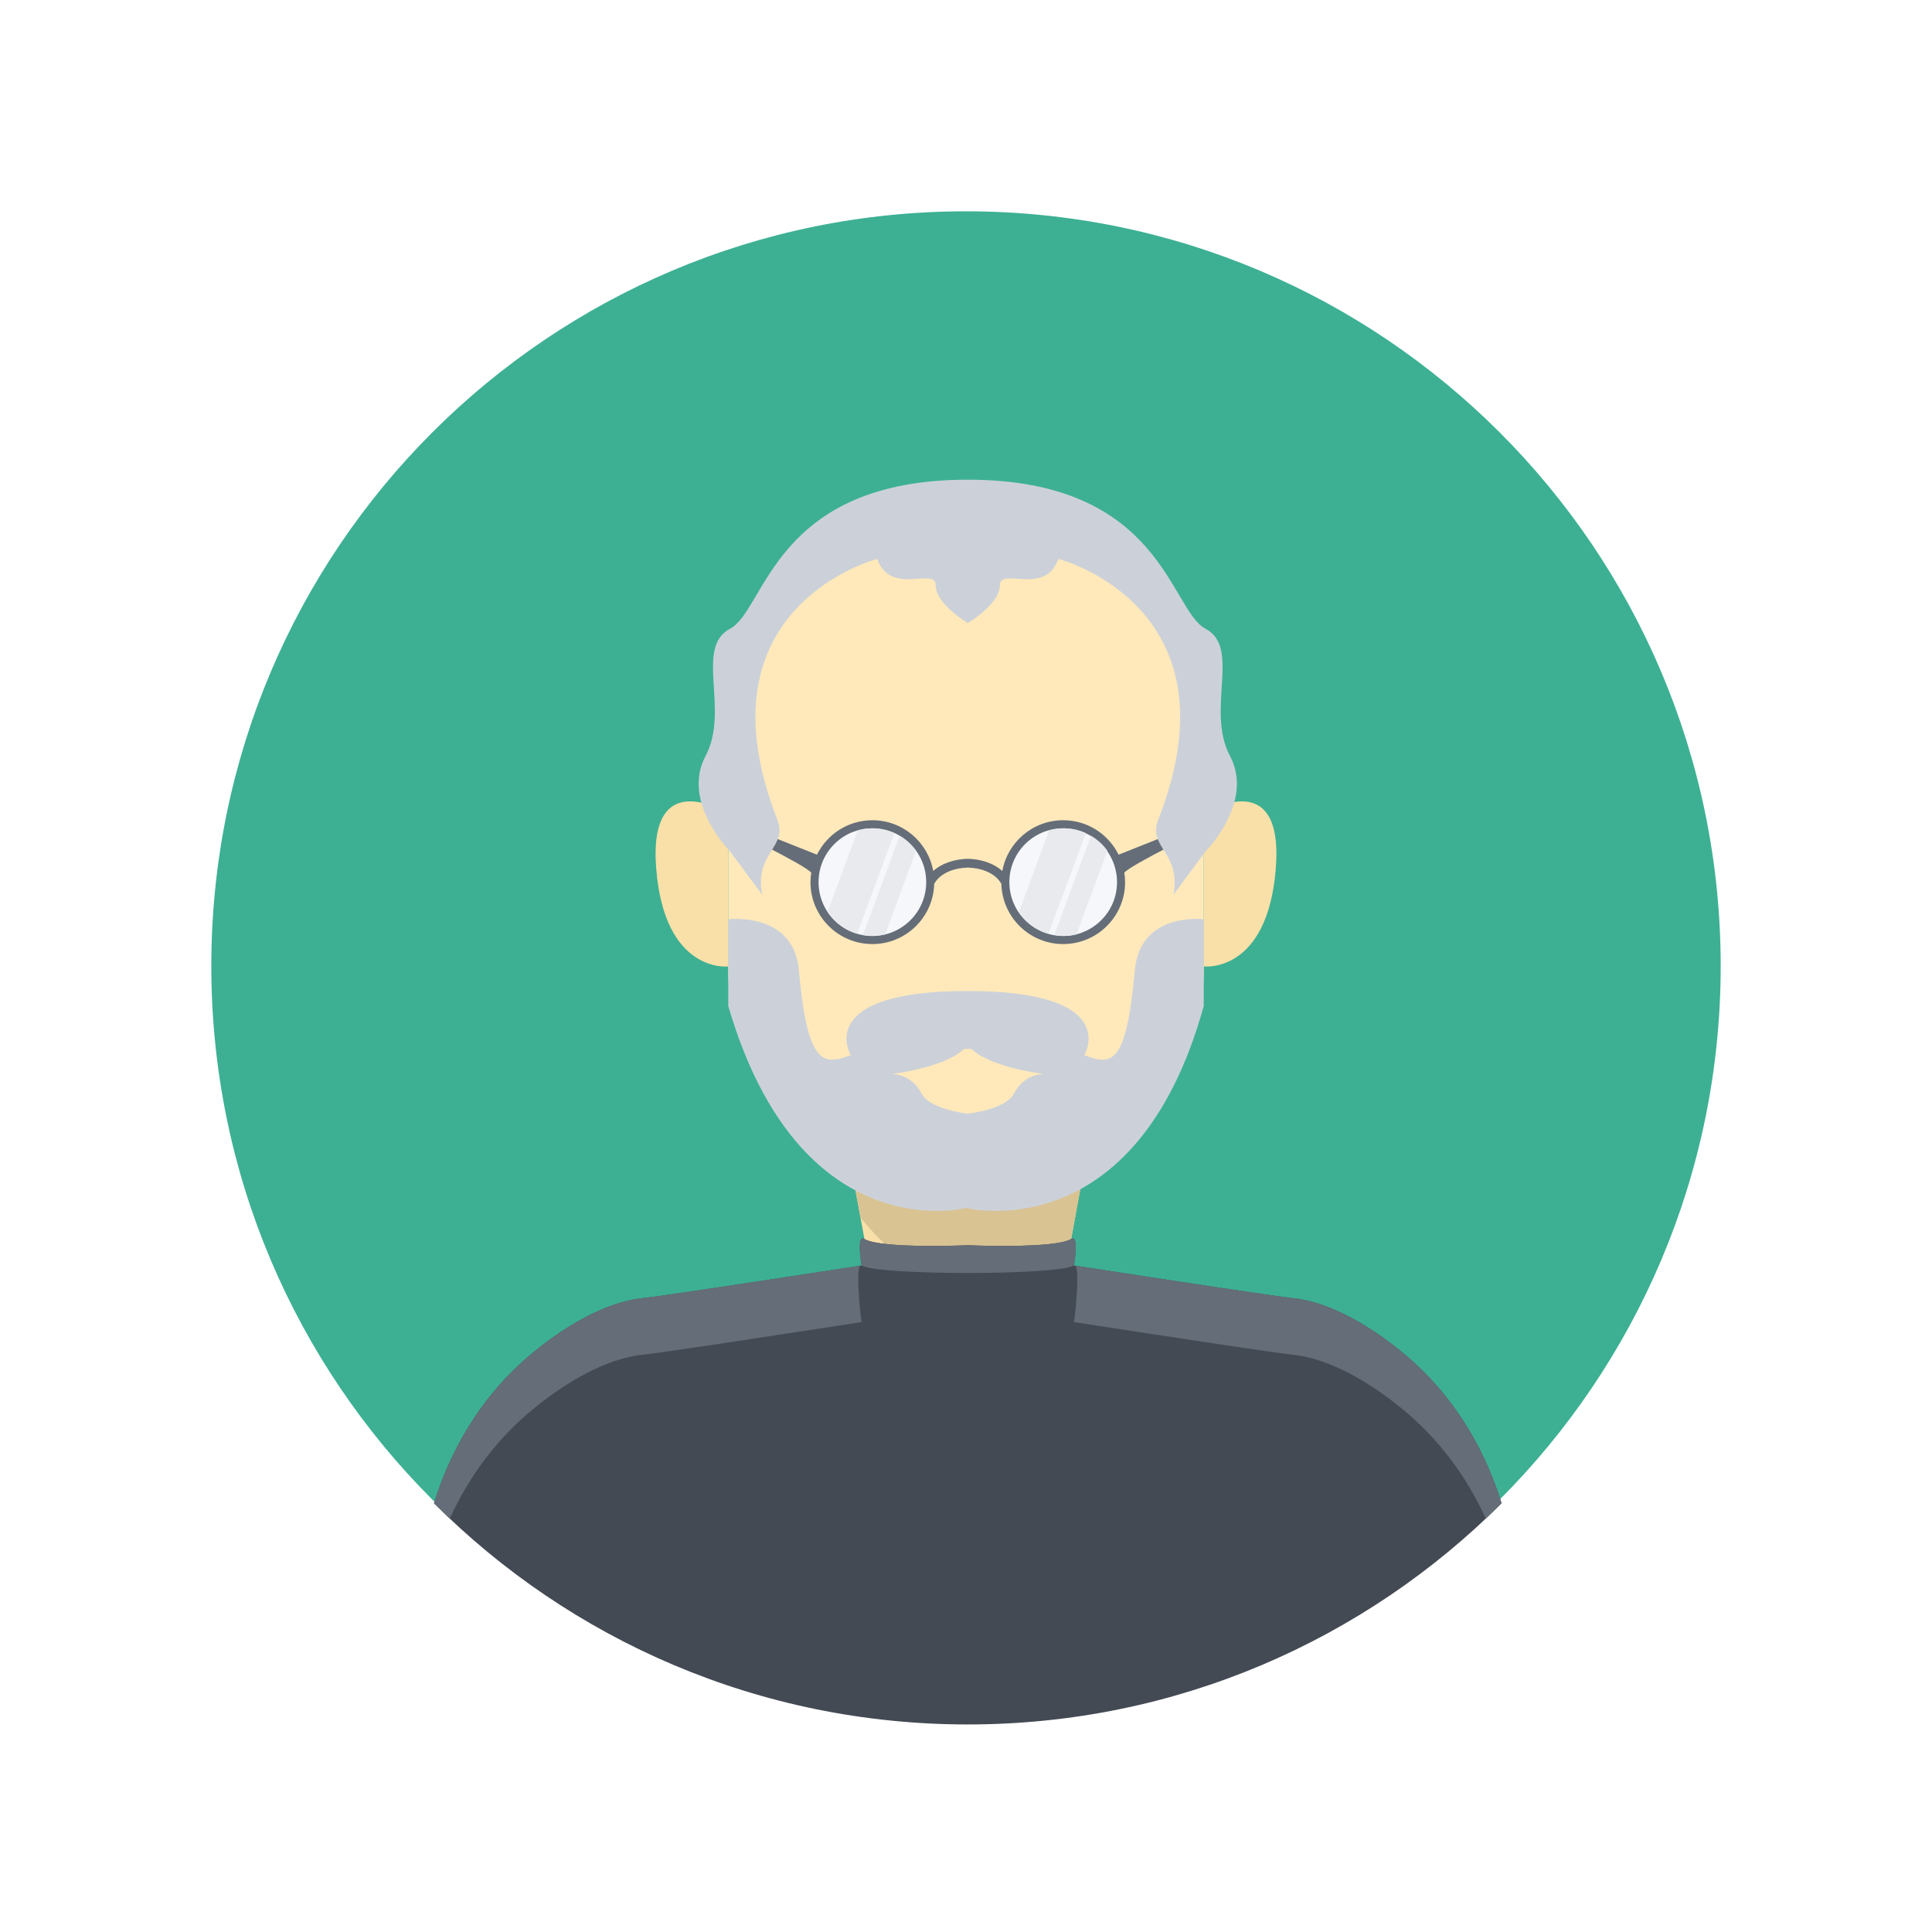
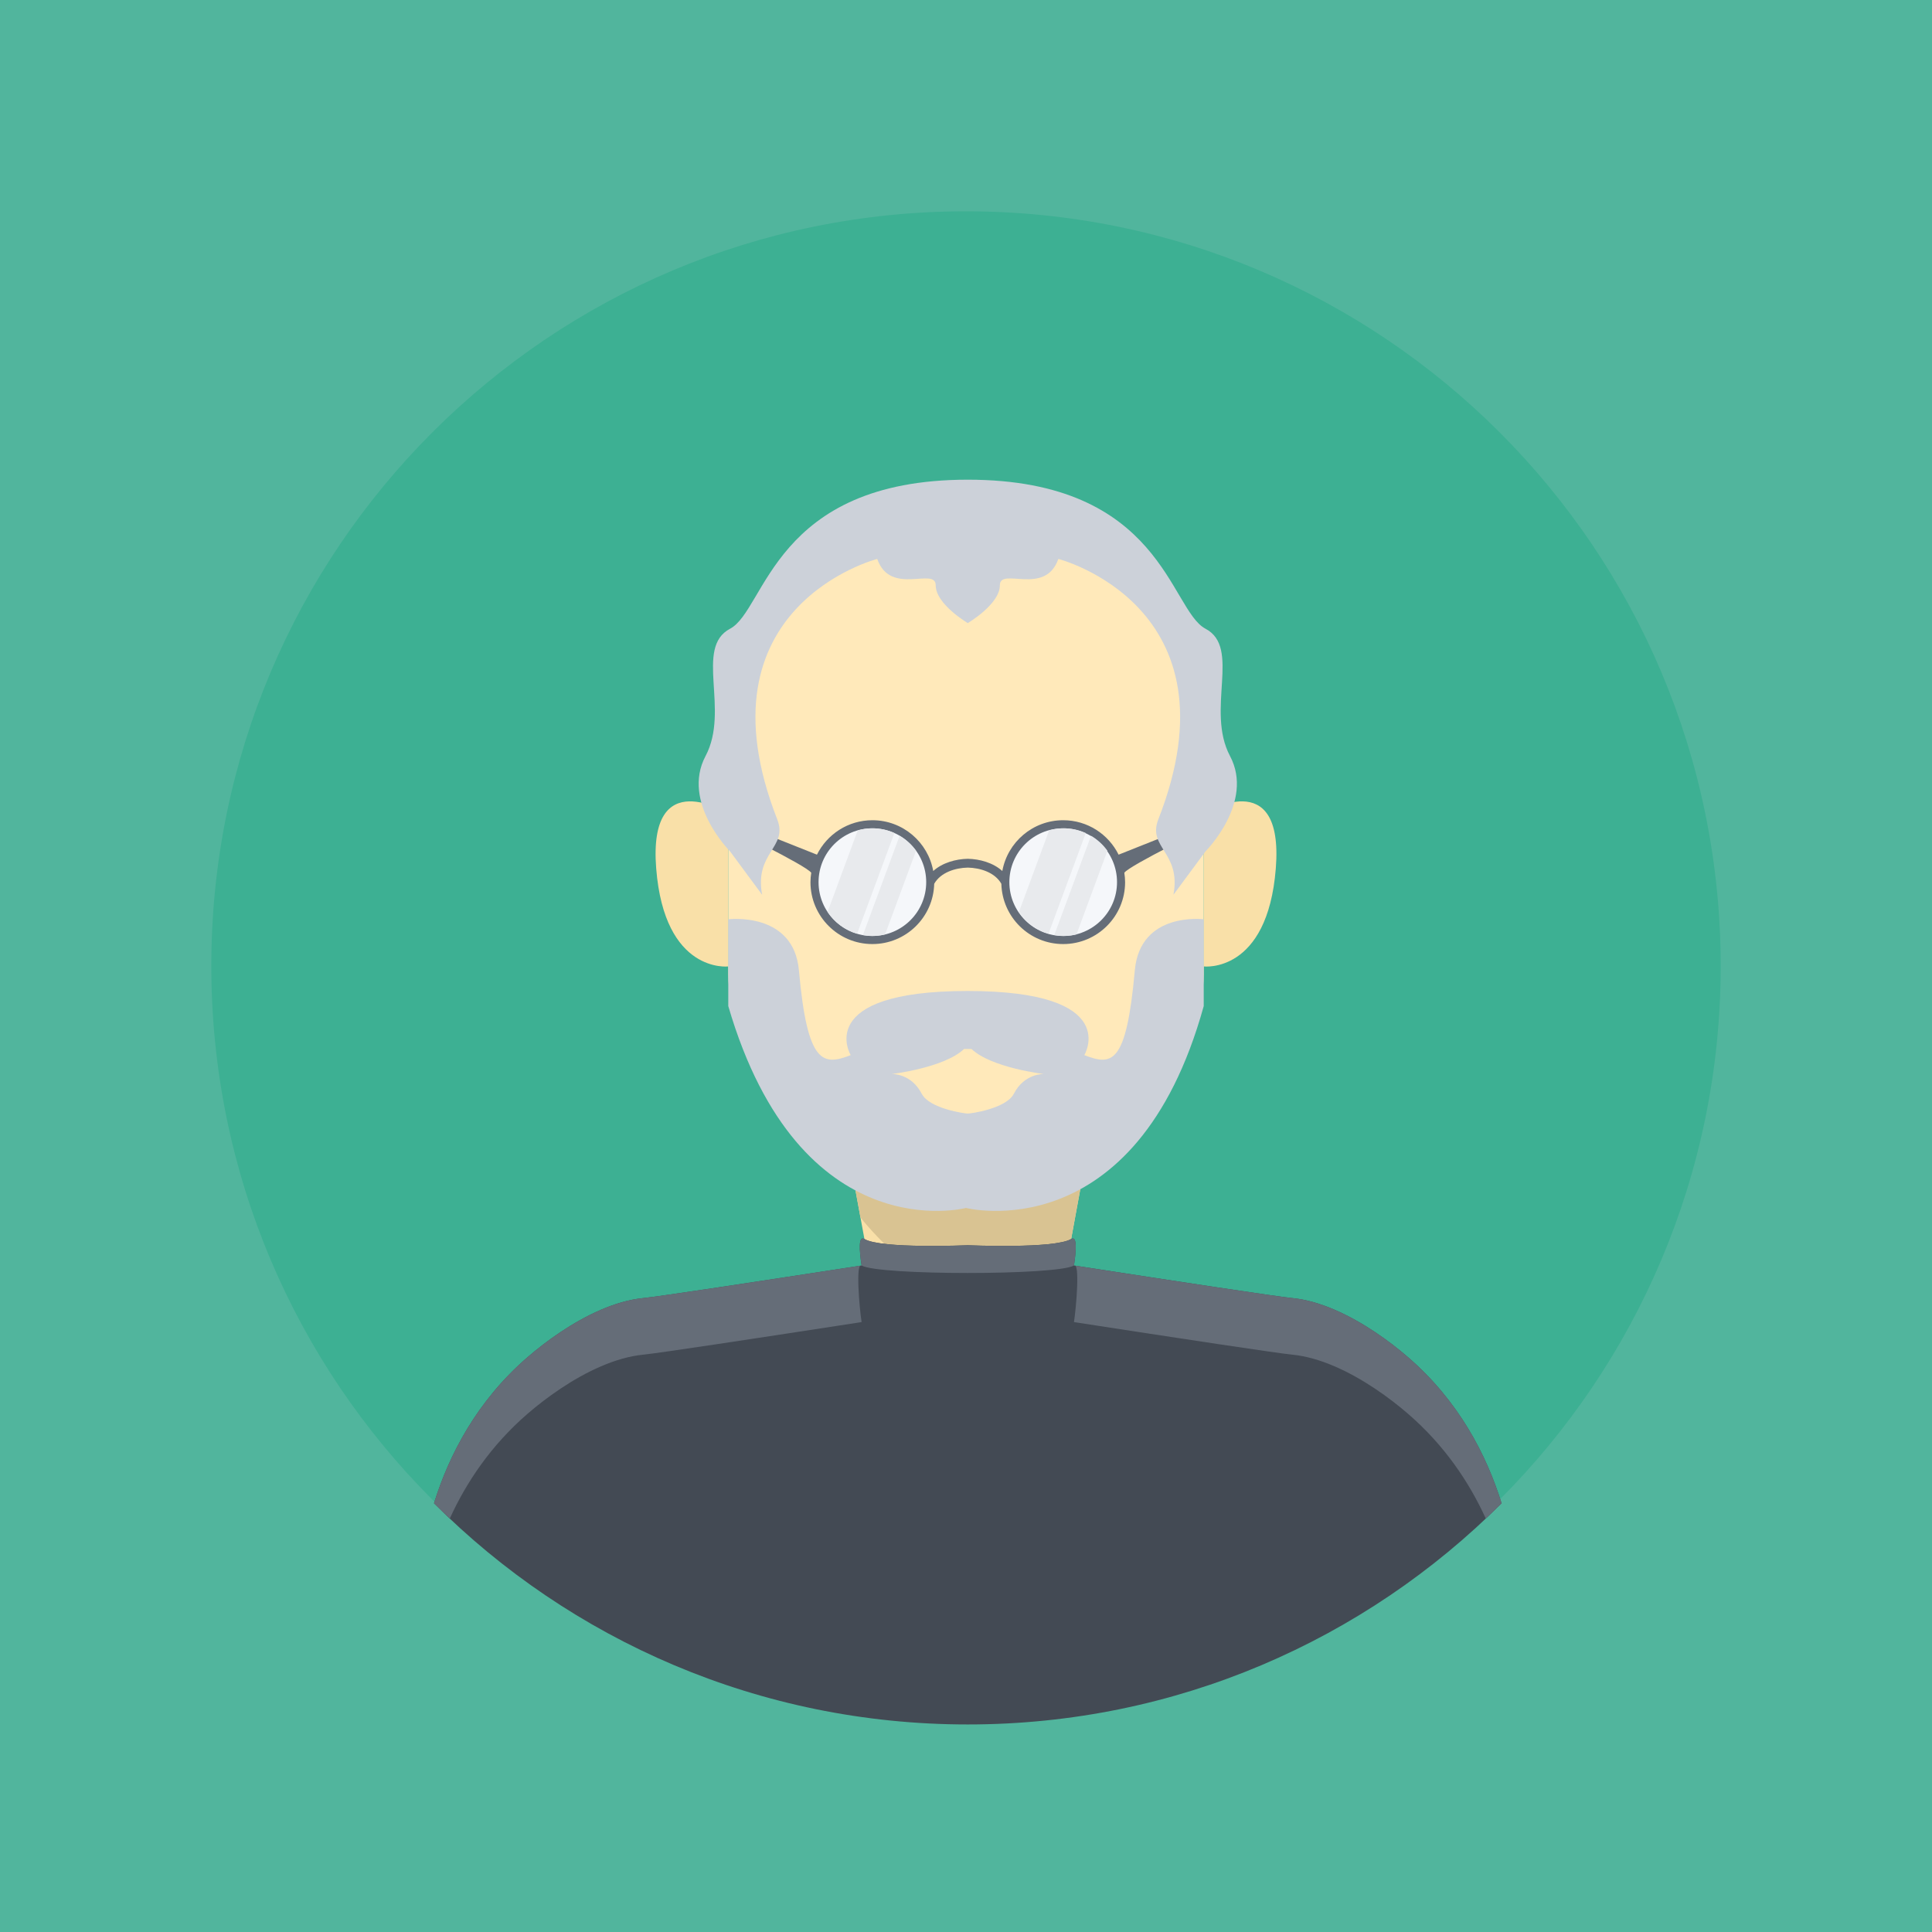
<svg xmlns="http://www.w3.org/2000/svg" id="svg2" version="1.1" width="640" height="640" xml:space="preserve">
  <defs id="defs6">
    <clipPath clipPathUnits="userSpaceOnUse" id="clipPath16">
      <path d="M 0,512 512,512 512,0 0,0 0,512 z" id="path18" />
    </clipPath>
    <clipPath clipPathUnits="userSpaceOnUse" id="clipPath28">
      <path d="M 0,512 512,512 512,0 0,0 0,512 z" id="path30" />
    </clipPath>
    <clipPath clipPathUnits="userSpaceOnUse" id="clipPath44">
      <path d="M 0,512 512,512 512,0 0,0 0,512 z" id="path46" />
    </clipPath>
  </defs>
  <g id="g10" transform="matrix(1.25,0,0,-1.25,0,640)">
    <g id="g12">
      <g id="g14" clip-path="url(#clipPath16)">
        <path d="m 1024,-512 -512,0 0,512 512,0 0,-512 z" style="fill:#ffffff;fill-opacity:1;fill-rule:nonzero;stroke:none" id="path20" />
      </g>
    </g>
    <path d="M 0,0 512,0 0,0 z" style="fill:#ffffff;fill-opacity:1;fill-rule:nonzero;stroke:none" id="path22" />
    <g id="g24">
      <g id="g26" clip-path="url(#clipPath28)">
        <path d="m 1024,512 -512,0 0,512 512,0 0,-512 z" style="fill:#ffffff;fill-opacity:1;fill-rule:nonzero;stroke:none" id="path32" />
        <path d="m 512,512 -512,0 0,512 512,0 0,-512 z" style="fill:#ffffff;fill-opacity:1;fill-rule:nonzero;stroke:none" id="path34" />
        <path d="m 1024,0 -512,0 0,512 512,0 0,-512 z" style="fill:#ffffff;fill-opacity:1;fill-rule:nonzero;stroke:none" id="path36" />
      </g>
    </g>
-     <path d="M 0,0 512,0 512,512 0,512 0,0 z" style="fill:#ffffff;fill-opacity:1;fill-rule:nonzero;stroke:none" id="path38" />
+     <path d="M 0,0 512,0 512,512 0,512 0,0 z" style="fill:#51b59d;fill-opacity:1;fill-rule:nonzero;stroke:none" id="path38" />
    <g id="g40">
      <g id="g42" clip-path="url(#clipPath44)">
        <g id="g48" transform="translate(456,256)">
          <path d="m 0,0 c 0,-110.457 -89.543,-200 -200,-200 -110.457,0 -200,89.543 -200,200 0,110.457 89.543,200 200,200 C -89.543,200 0,110.457 0,0" style="fill:#3db093;fill-opacity:1;fill-rule:nonzero;stroke:none" id="path50" />
        </g>
        <g id="g52" transform="translate(256.4727,259)">
          <path d="m 0,0 -42.25,5.5 16.307,-88.734 c 0,0 3.666,-30.766 25.943,-30.766 22.277,0 25.943,30.766 25.943,30.766 L 42.25,5.5 0,0 z" style="fill:#f9e0a8;fill-opacity:1;fill-rule:nonzero;stroke:none" id="path54" />
        </g>
        <g id="g56" transform="translate(290.4727,249.5)">
          <path d="m 0,0 -69.525,-21.592 7.086,-38.555 c 10.66,-13.146 26.918,-25.187 50.957,-26.265 2.709,6.691 3.425,12.678 3.425,12.678 L 4.07,-7.744 C 1.686,-2.947 0,0 0,0" style="fill:#d9c392;fill-opacity:1;fill-rule:nonzero;stroke:none" id="path58" />
        </g>
        <g id="g60" transform="translate(373.1406,152.333)">
          <path d="m 0,0 c -4.934,4.265 -11.967,9.353 -19.473,12.579 -3.681,1.582 -7.474,2.724 -11.193,3.087 -2.043,0.199 -9.75,1.317 -19.771,2.819 -11.352,1.702 -25.67,3.899 -38.09,5.815 0.618,4.043 0.868,7.991 -0.749,7.015 -4.393,-2.649 -27.392,-1.649 -27.392,-1.649 0,0 -22.999,-1 -27.392,1.649 -1.617,0.976 -1.367,-2.972 -0.749,-7.015 -12.42,-1.916 -26.738,-4.113 -38.09,-5.815 -10.021,-1.502 -17.728,-2.62 -19.771,-2.819 -3.719,-0.363 -7.512,-1.505 -11.193,-3.087 -7.506,-3.226 -14.539,-8.314 -19.473,-12.579 -13.417,-11.598 -20.781,-25.84 -24.795,-38.712 36.196,-36.218 86.213,-58.621 141.463,-58.621 55.25,0 105.267,22.403 141.463,58.621 C 20.781,-25.84 13.417,-11.598 0,0" style="fill:#434a54;fill-opacity:1;fill-rule:nonzero;stroke:none" id="path62" />
        </g>
        <g id="g64" transform="translate(139.8047,137.333)">
          <path d="m 0,0 c 4.934,4.265 11.967,9.353 19.473,12.579 3.681,1.582 7.474,2.724 11.193,3.087 2.043,0.199 9.75,1.317 19.771,2.819 11.352,1.702 25.67,3.899 38.09,5.815 -0.618,4.043 -1.617,15.975 0,15 4.393,-2.65 51.889,-2.65 56.282,0 1.617,0.975 0.618,-10.957 0,-15 12.42,-1.916 26.738,-4.113 38.09,-5.815 10.021,-1.502 17.728,-2.62 19.771,-2.819 3.719,-0.363 7.512,-1.505 11.193,-3.087 7.506,-3.226 14.539,-8.314 19.473,-12.579 9.694,-8.38 16.217,-18.14 20.61,-27.766 1.412,1.333 2.812,2.681 4.185,4.054 -4.014,12.872 -11.378,27.114 -24.795,38.712 -4.934,4.265 -11.967,9.353 -19.473,12.579 -3.681,1.582 -7.474,2.724 -11.193,3.087 -2.043,0.199 -9.75,1.317 -19.771,2.819 -11.352,1.703 -25.67,3.899 -38.09,5.815 0.618,4.043 0.868,7.991 -0.749,7.015 -4.393,-2.649 -27.392,-1.649 -27.392,-1.649 0,0 -22.999,-1 -27.392,1.649 C 87.659,47.291 87.909,43.343 88.527,39.3 76.107,37.384 61.789,35.188 50.437,33.485 40.416,31.983 32.709,30.865 30.666,30.666 26.947,30.303 23.154,29.161 19.473,27.579 11.967,24.353 4.934,19.265 0,15 -13.417,3.402 -20.781,-10.84 -24.795,-23.712 c 1.373,-1.373 2.773,-2.721 4.185,-4.054 C -16.217,-18.14 -9.694,-8.38 0,0" style="fill:#656d78;fill-opacity:1;fill-rule:nonzero;stroke:none" id="path66" />
        </g>
        <g id="g68" transform="translate(193,296.3789)">
          <path d="M 0,0 C 0,0 -21.309,13.5 -19.104,-14.5 -16.9,-42.5 0,-40.5 0,-40.5 L 0,0 z" style="fill:#f9e0a8;fill-opacity:1;fill-rule:nonzero;stroke:none" id="path70" />
        </g>
        <g id="g72" transform="translate(319,296.3789)">
          <path d="M 0,0 C 0,0 21.31,13.5 19.104,-14.5 16.9,-42.5 0,-40.5 0,-40.5 L 0,0 z" style="fill:#f9e0a8;fill-opacity:1;fill-rule:nonzero;stroke:none" id="path74" />
        </g>
        <g id="g76" transform="translate(256,368.6172)">
          <path d="m 0,0 c -63,0 -63,-34.738 -63,-34.738 l 0,-80 c 0,-20.5 19.237,-36.287 35.226,-50 13.408,-11.5 27.774,-11 27.774,-11 0,0 14.366,-0.5 27.774,11 15.989,13.713 35.226,29.5 35.226,50 l 0,80 C 63,-34.738 63,0 0,0" style="fill:#ffe9ba;fill-opacity:1;fill-rule:nonzero;stroke:none" id="path78" />
        </g>
        <g id="g80" transform="translate(320.6309,295.127)">
          <path d="m 0,0 -24.189,-9.623 c -2.682,5.404 -8.242,9.127 -14.686,9.127 -8.054,0 -14.74,-5.807 -16.131,-13.461 -2.427,2.203 -5.99,3.18 -9.152,3.242 -3.162,-0.062 -6.728,-1.039 -9.153,-3.242 -1.39,7.654 -8.076,13.461 -16.129,13.461 -6.445,0 -12.005,-3.723 -14.69,-9.127 L -128.316,0 l 0.062,-2.143 c 0,0 21.275,-10.312 22.613,-12.277 -0.124,-0.812 -0.208,-1.637 -0.208,-2.484 0,-9.063 7.345,-16.409 16.409,-16.409 8.917,0 16.153,7.116 16.386,15.977 1.733,3.043 5.634,4.219 8.896,4.285 3.262,-0.066 7.164,-1.242 8.895,-4.285 0.232,-8.861 7.471,-15.977 16.388,-15.977 9.063,0 16.407,7.346 16.407,16.409 0,0.847 -0.084,1.672 -0.207,2.484 1.338,1.965 22.61,12.277 22.61,12.277 L 0,0 z" style="fill:#656d78;fill-opacity:1;fill-rule:nonzero;stroke:none" id="path82" />
        </g>
        <g id="g84" transform="translate(245.4551,278.2227)">
          <path d="m 0,0 c 0,-7.879 -6.388,-14.264 -14.265,-14.264 -7.88,0 -14.266,6.385 -14.266,14.264 0,7.879 6.386,14.266 14.266,14.266 C -6.388,14.266 0,7.879 0,0" style="fill:#f5f7fa;fill-opacity:1;fill-rule:nonzero;stroke:none" id="path86" />
        </g>
        <g id="g88" transform="translate(267.4912,278.2227)">
          <path d="m 0,0 c 0,-7.879 6.387,-14.264 14.265,-14.264 7.879,0 14.266,6.385 14.266,14.264 0,7.879 -6.387,14.266 -14.266,14.266 C 6.387,14.266 0,7.879 0,0" style="fill:#f5f7fa;fill-opacity:1;fill-rule:nonzero;stroke:none" id="path90" />
        </g>
        <g id="g92" transform="translate(231.1904,292.4883)">
          <path d="m 0,0 c -1.347,0 -2.643,-0.199 -3.878,-0.547 l -8.001,-21.615 c 1.831,-2.75 4.592,-4.82 7.833,-5.777 L 5.833,-1.256 C 4.049,-0.455 2.078,0 0,0" style="fill:#e8eaed;fill-opacity:1;fill-rule:nonzero;stroke:none" id="path94" />
        </g>
        <g id="g96" transform="translate(238.4141,290.5078)">
          <path d="m 0,0 -9.74,-26.316 c 0.818,-0.145 1.656,-0.233 2.516,-0.233 1.162,0 2.286,0.153 3.37,0.416 L 4.349,-3.969 C 3.193,-2.361 1.714,-1.01 0,0" style="fill:#e8eaed;fill-opacity:1;fill-rule:nonzero;stroke:none" id="path98" />
        </g>
        <g id="g100" transform="translate(281.9072,292.4883)">
          <path d="m 0,0 c -1.346,0 -2.642,-0.199 -3.876,-0.547 l -8,-21.615 c 1.832,-2.75 4.59,-4.82 7.833,-5.777 L 5.833,-1.256 C 4.052,-0.455 2.081,0 0,0" style="fill:#e8eaed;fill-opacity:1;fill-rule:nonzero;stroke:none" id="path102" />
        </g>
        <g id="g104" transform="translate(289.1338,290.5078)">
          <path d="m 0,0 -9.74,-26.316 c 0.816,-0.145 1.656,-0.233 2.513,-0.233 1.164,0 2.289,0.153 3.371,0.416 L 4.346,-3.969 C 3.191,-2.361 1.711,-1.01 0,0" style="fill:#e8eaed;fill-opacity:1;fill-rule:nonzero;stroke:none" id="path106" />
        </g>
        <g id="g108" transform="translate(268.6777,222.1406)">
          <path d="M 0,0 C -2.051,-3.98 -11.58,-5.27 -12.205,-5.246 -12.83,-5.27 -22.359,-3.98 -24.41,0 c -2.833,5.5 -7.962,5.231 -7.962,5.231 0,0 13.893,1.628 19.167,6.628 l 2,0 C -5.932,6.859 7.962,5.231 7.962,5.231 7.962,5.231 2.833,5.5 0,0 M 32.059,32.707 C 29.809,7.596 25.989,7.426 18.677,10.238 c 0,0 10.226,17 -30.941,17 -41.167,0 -30.97,-17 -30.97,-17 -7.313,-2.812 -11.472,-2.642 -13.722,22.469 -1.405,15.684 -18.722,13.531 -18.722,13.531 l 0,-23 c 19,-65 63,-53.5 63,-53.5 0,0 45,-11.5 63,53.5 l 0,23 c 0,0 -16.858,2.153 -18.263,-13.531" style="fill:#ccd1d9;fill-opacity:1;fill-rule:nonzero;stroke:none" id="path110" />
        </g>
        <g id="g112" transform="translate(325.9727,311.6348)">
          <path d="m 0,0 c -6.5,12.244 3,28.744 -6.5,33.744 -9.5,5 -11.5,39.5 -63,39.5 -51.5,0 -53.5,-34.5 -63,-39.5 -9.5,-5 0,-21.5 -6.5,-33.744 -6.5,-12.244 6.5,-25.256 6.5,-25.256 l 8.5,-11.5 c -2.099,11.311 6.96,12.444 4,20 -22.133,56.5 26.5,69 26.5,69 3.5,-9.988 15.5,-2 15.5,-7 0,-5 8.5,-10 8.5,-10 0,0 8.5,5 8.5,10 0,5 12,-2.988 15.5,7 0,0 48.633,-12.5 26.5,-69 -2.96,-7.556 6.099,-8.689 4,-20 l 8.5,11.5 c 0,0 13,13.012 6.5,25.256" style="fill:#ccd1d9;fill-opacity:1;fill-rule:nonzero;stroke:none" id="path114" />
        </g>
      </g>
    </g>
  </g>
</svg>
